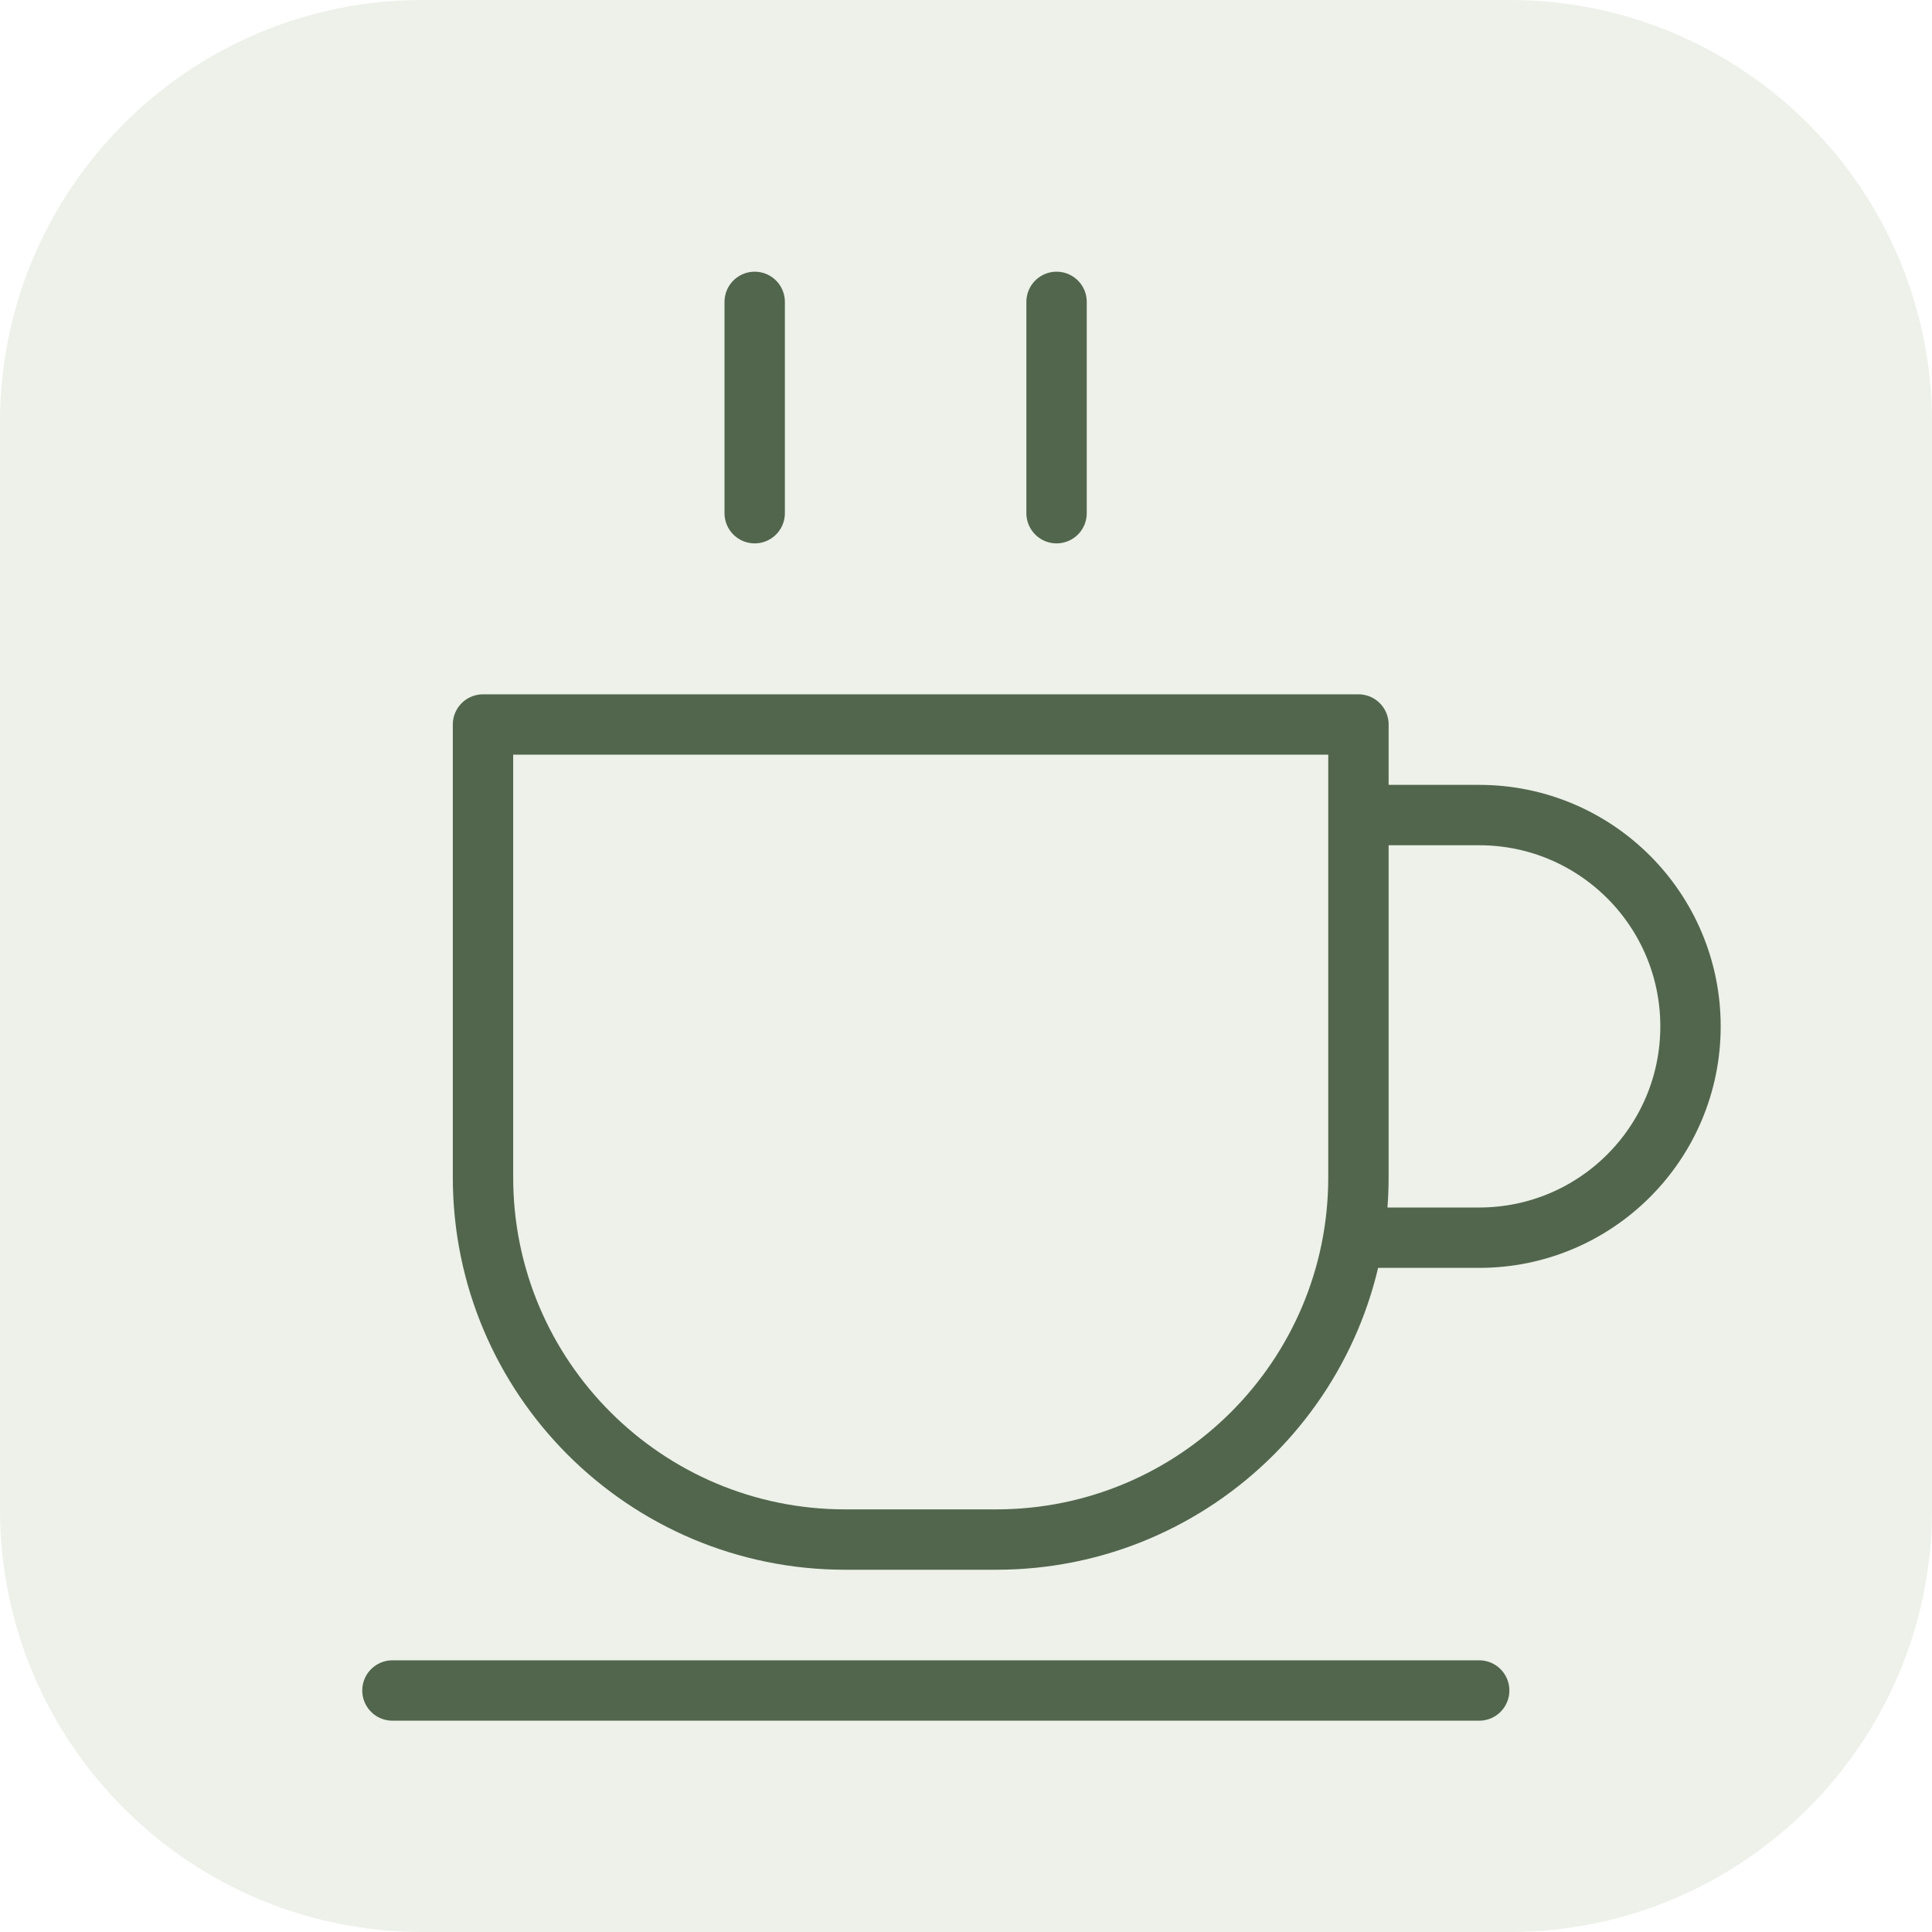
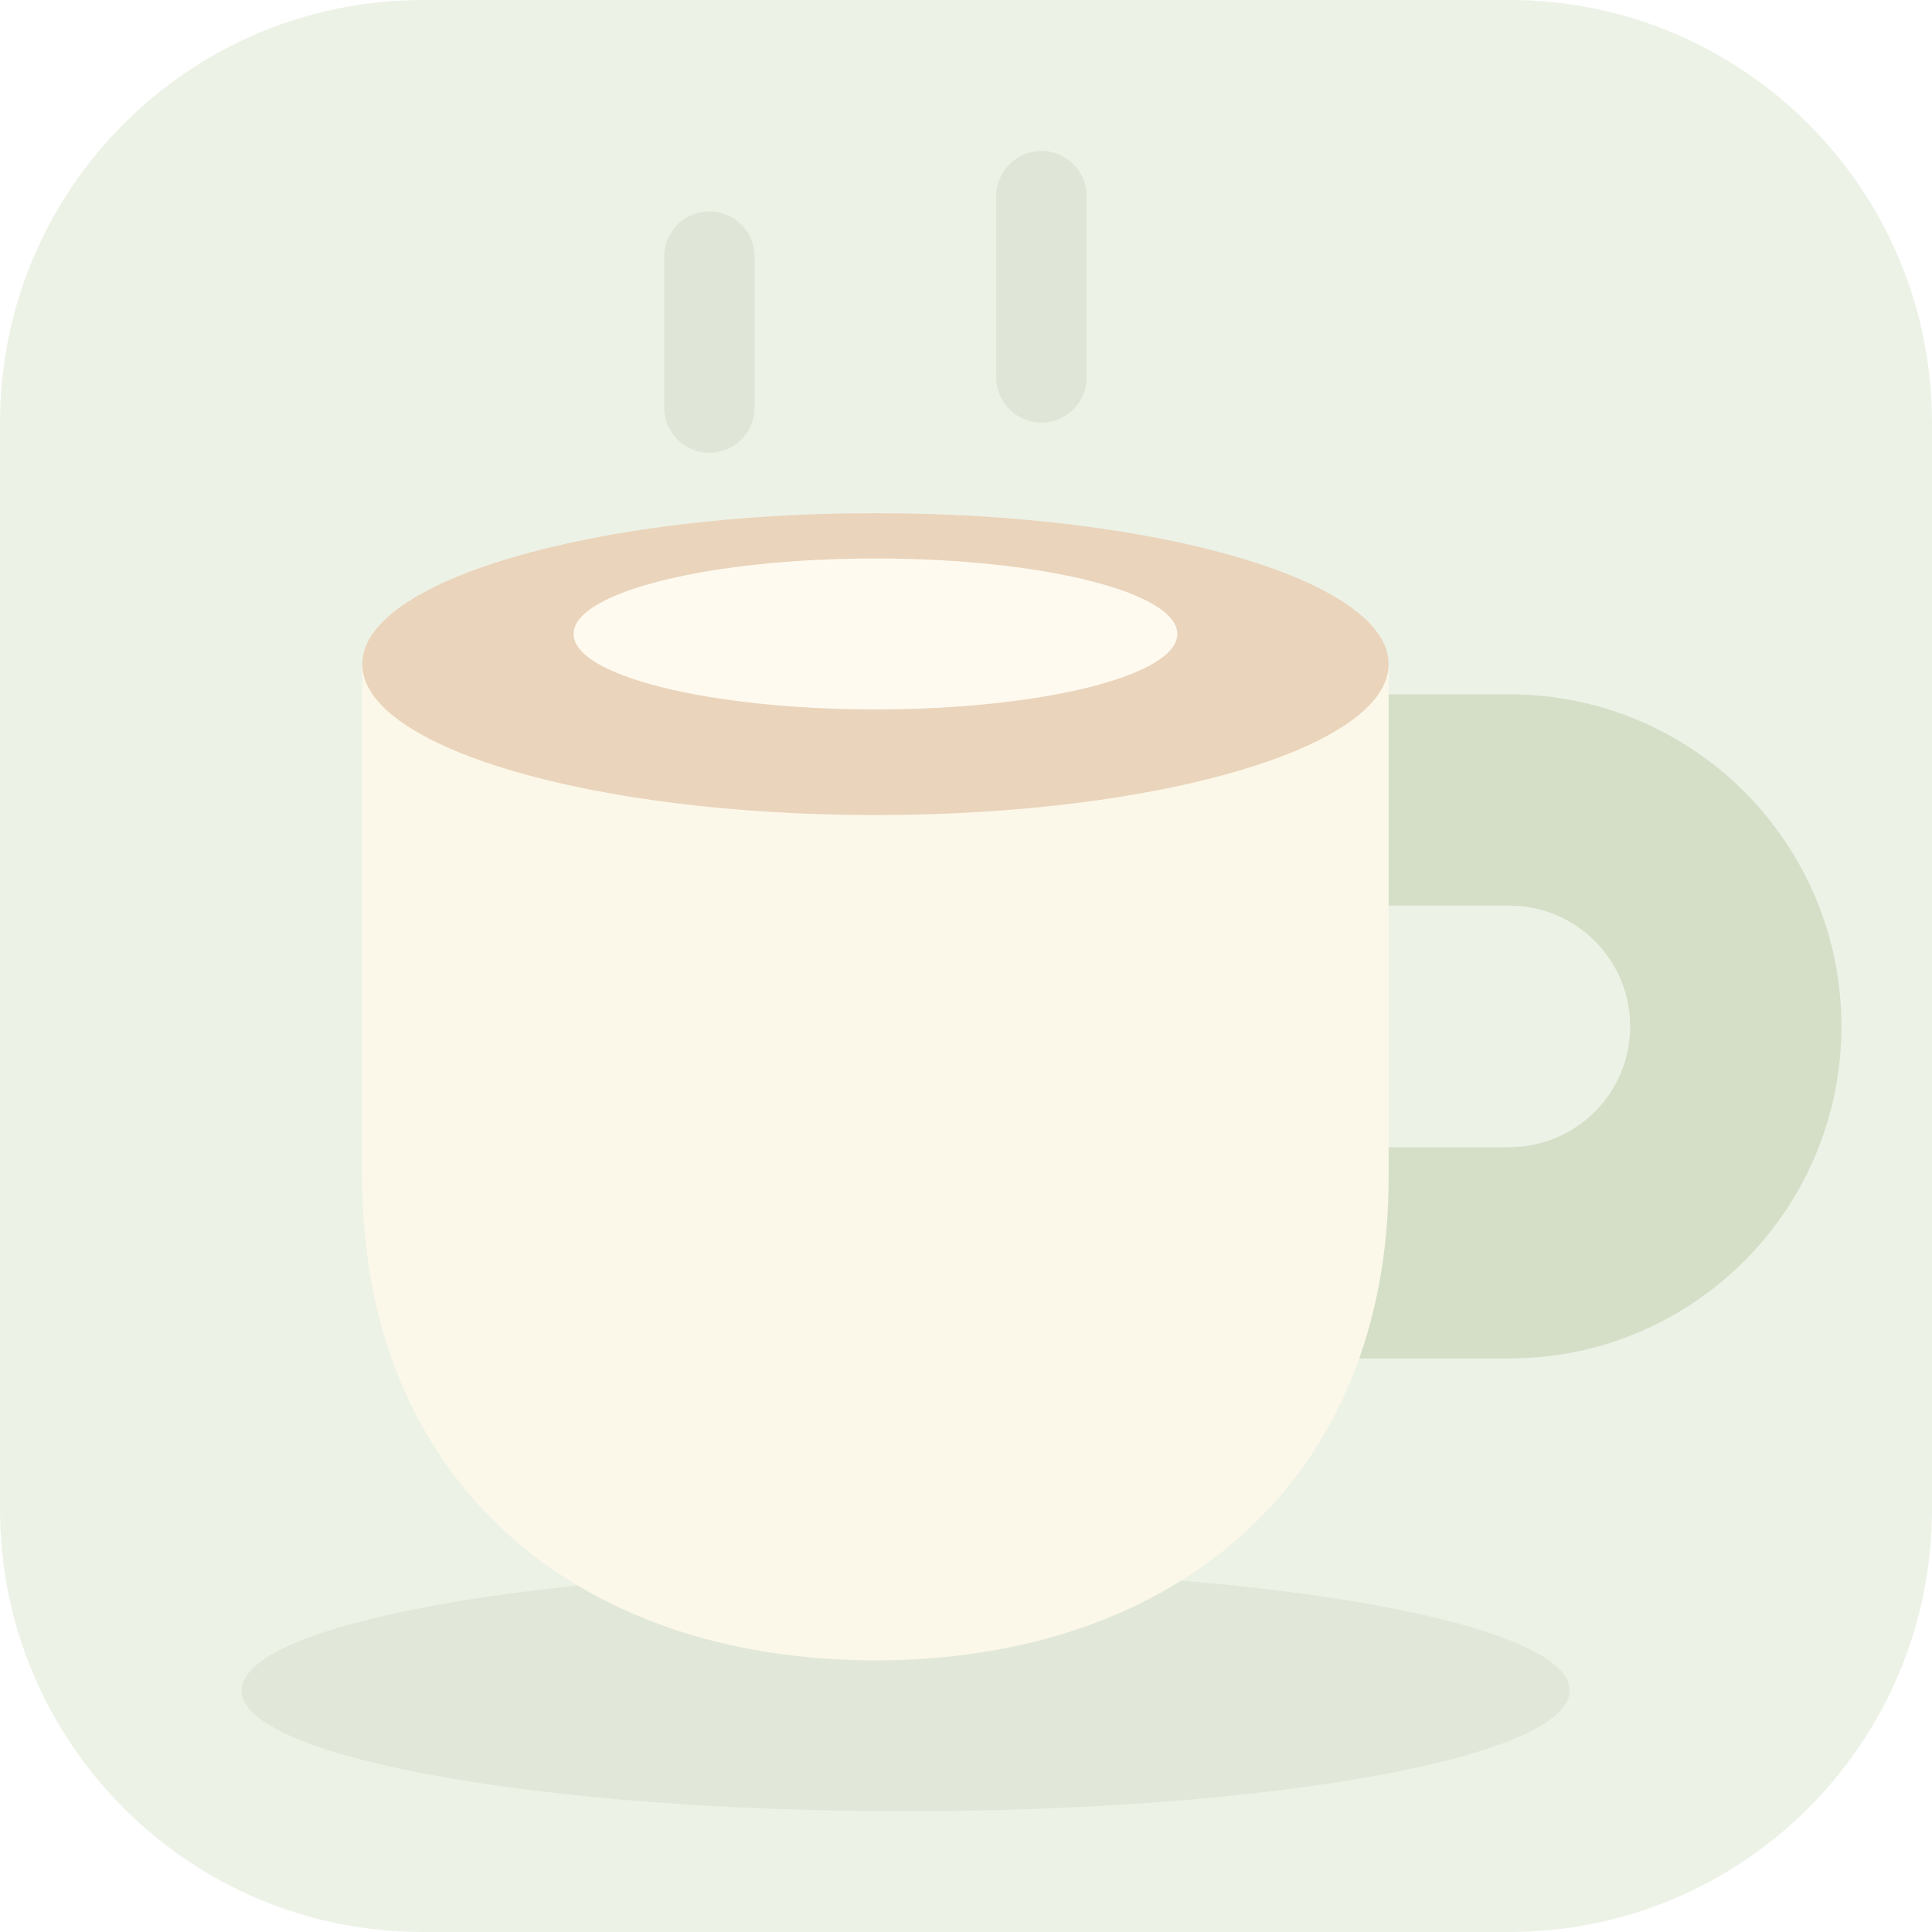
<svg xmlns="http://www.w3.org/2000/svg" viewBox="0 0 64 64">
-   <rect width="64" height="64" rx="14" fill="#edf1e9" />
-   <g fill="none" stroke="#52664d" stroke-width="2" stroke-linecap="round" stroke-linejoin="round">
-     <path d="M16 24h29v15a12 12 0 0 1-12 12h-5a12 12 0 0 1-12-12zM45 27h4a7 7 0 0 1 0 14h-4M13 56h36M25 10v7M35 10v7" />
-   </g>
+   <rect width="64" height="64" rx="14" fill="#edf2e7" />
+   <ellipse cx="30" cy="56" rx="22" ry="4" fill="#e2e8d9" />
+   <path d="M43 23h7a11 11 0 0 1 0 22h-8v-7h8a4 4 0 0 0 0-8h-7z" fill="#d5dfc8" />
+   <path d="M12 22h34v17c0 10-7 16-17 16S12 49 12 39z" fill="#fcf8e9" />
+   <ellipse cx="29" cy="22" rx="17" ry="5" fill="#ead4bb" />
+   <ellipse cx="29" cy="21" rx="10" ry="2.5" fill="#fffaf0" />
+   <rect x="22" y="7" width="3" height="8" rx="1.5" fill="#e0e6d7" />
+   <rect x="33" y="5" width="3" height="9" rx="1.5" fill="#e0e6d7" />
</svg>
